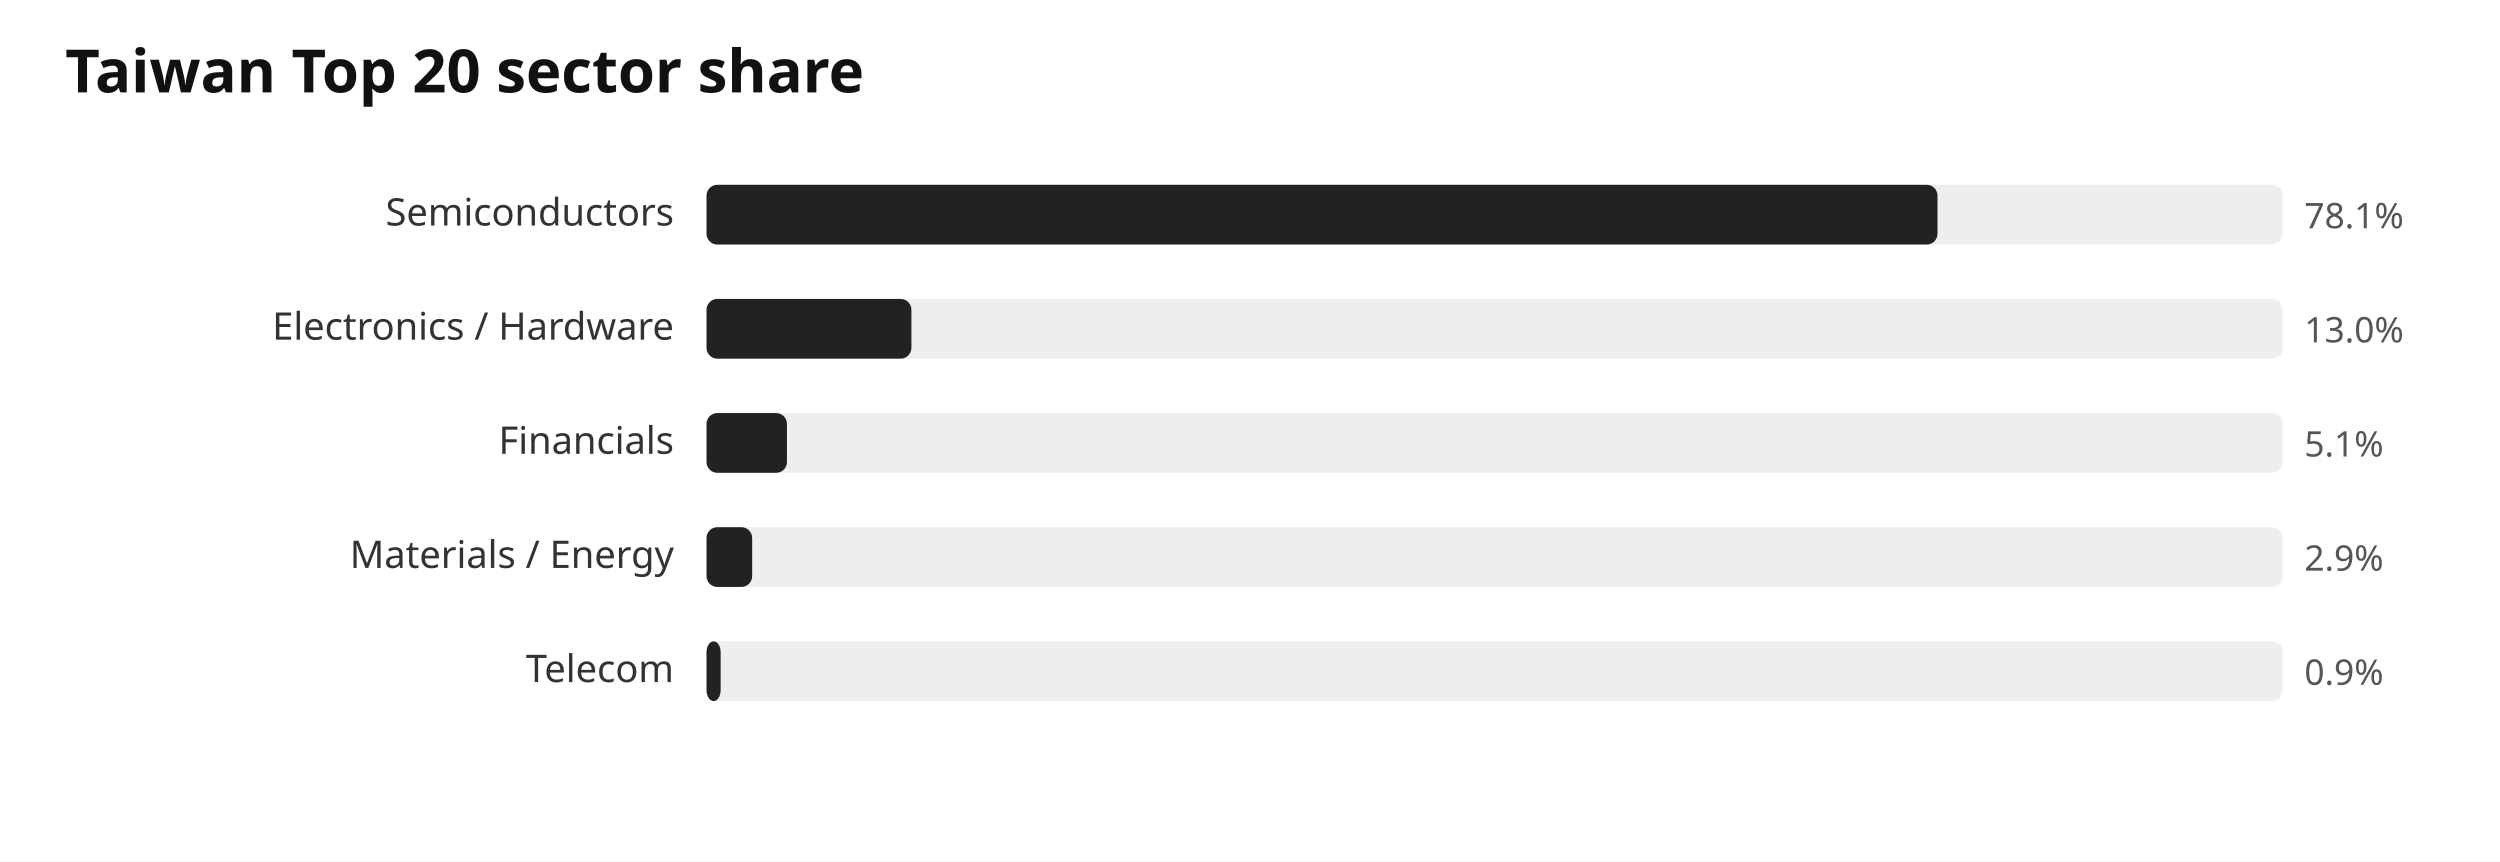
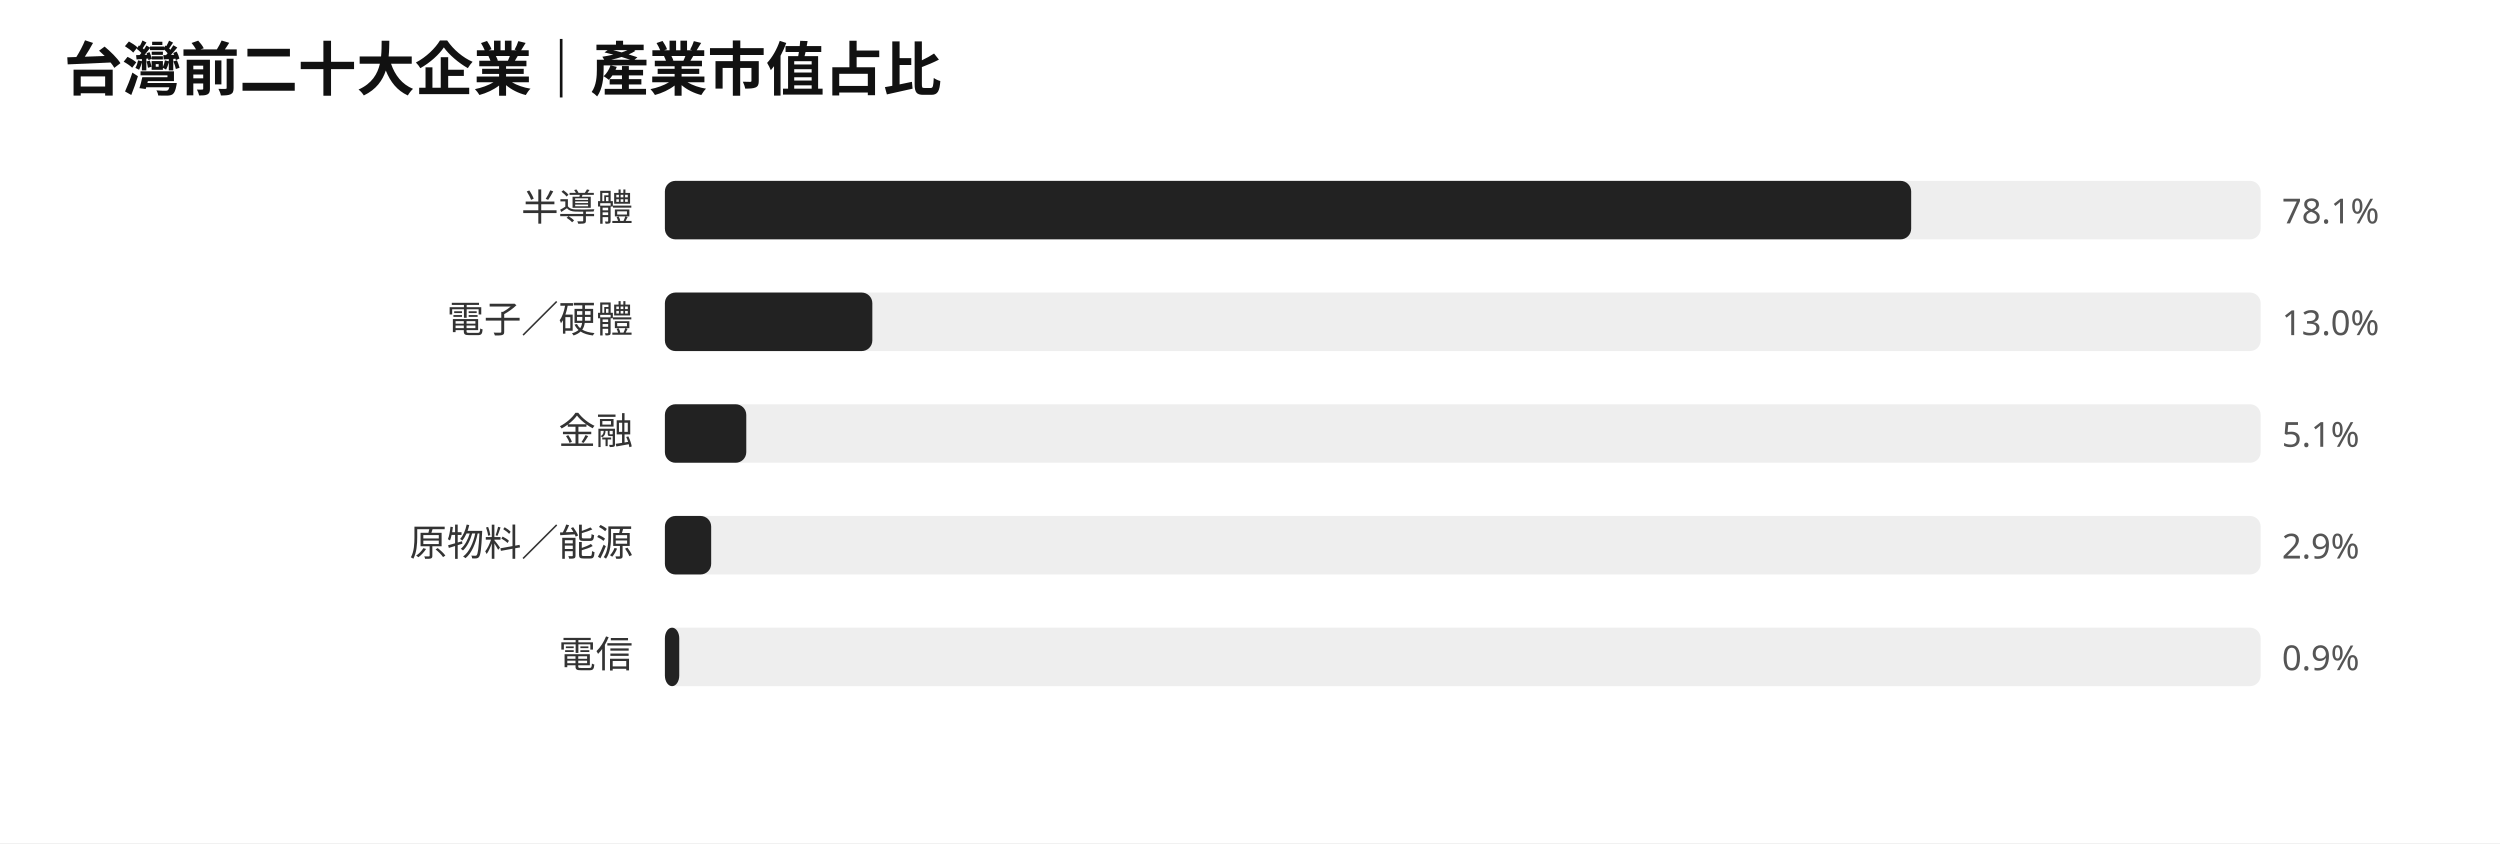
- <svg xmlns="http://www.w3.org/2000/svg" viewBox="0 0 920 317" role="img" aria-label="Taiwan Top 20 sector share">
+ <svg xmlns="http://www.w3.org/2000/svg" viewBox="0 0 940 317" role="img" aria-label="台灣前二十大企業｜產業市值占比">
  <rect width="100%" height="100%" fill="#ffffff" />
-   <text x="24" y="34" font-family="system-ui,sans-serif" font-size="22" font-weight="700" fill="#111">Taiwan Top 20 sector share</text>
-   <text x="248" y="83" text-anchor="end" font-family="system-ui,sans-serif" font-size="14" fill="#333">Semiconductors</text>
-   <rect x="260" y="68" width="580" height="22" rx="4" fill="#eee" />
-   <rect x="260" y="68" width="453.0" height="22" rx="4" fill="#222" />
-   <text x="848" y="84" font-family="system-ui,sans-serif" font-size="13" fill="#555">78.1%</text>
-   <text x="248" y="125" text-anchor="end" font-family="system-ui,sans-serif" font-size="14" fill="#333">Electronics / Hardware</text>
-   <rect x="260" y="110" width="580" height="22" rx="4" fill="#eee" />
-   <rect x="260" y="110" width="75.4" height="22" rx="4" fill="#222" />
-   <text x="848" y="126" font-family="system-ui,sans-serif" font-size="13" fill="#555">13.0%</text>
-   <text x="248" y="167" text-anchor="end" font-family="system-ui,sans-serif" font-size="14" fill="#333">Financials</text>
-   <rect x="260" y="152" width="580" height="22" rx="4" fill="#eee" />
-   <rect x="260" y="152" width="29.6" height="22" rx="4" fill="#222" />
-   <text x="848" y="168" font-family="system-ui,sans-serif" font-size="13" fill="#555">5.1%</text>
-   <text x="248" y="209" text-anchor="end" font-family="system-ui,sans-serif" font-size="14" fill="#333">Materials / Energy</text>
-   <rect x="260" y="194" width="580" height="22" rx="4" fill="#eee" />
-   <rect x="260" y="194" width="16.8" height="22" rx="4" fill="#222" />
-   <text x="848" y="210" font-family="system-ui,sans-serif" font-size="13" fill="#555">2.9%</text>
-   <text x="248" y="251" text-anchor="end" font-family="system-ui,sans-serif" font-size="14" fill="#333">Telecom</text>
-   <rect x="260" y="236" width="580" height="22" rx="4" fill="#eee" />
-   <rect x="260" y="236" width="5.2" height="22" rx="4" fill="#222" />
-   <text x="848" y="252" font-family="system-ui,sans-serif" font-size="13" fill="#555">0.9%</text>
+   <text x="24" y="34" font-family="system-ui,sans-serif" font-size="22" font-weight="700" fill="#111">台灣前二十大企業｜產業市值占比</text>
+   <text x="238" y="83" text-anchor="end" font-family="system-ui,sans-serif" font-size="14" fill="#333">半導體</text>
+   <rect x="250" y="68" width="600" height="22" rx="4" fill="#eee" />
+   <rect x="250" y="68" width="468.6" height="22" rx="4" fill="#222" />
+   <text x="858" y="84" font-family="system-ui,sans-serif" font-size="13" fill="#555">78.1%</text>
+   <text x="238" y="125" text-anchor="end" font-family="system-ui,sans-serif" font-size="14" fill="#333">電子／硬體</text>
+   <rect x="250" y="110" width="600" height="22" rx="4" fill="#eee" />
+   <rect x="250" y="110" width="78.0" height="22" rx="4" fill="#222" />
+   <text x="858" y="126" font-family="system-ui,sans-serif" font-size="13" fill="#555">13.0%</text>
+   <text x="238" y="167" text-anchor="end" font-family="system-ui,sans-serif" font-size="14" fill="#333">金融</text>
+   <rect x="250" y="152" width="600" height="22" rx="4" fill="#eee" />
+   <rect x="250" y="152" width="30.6" height="22" rx="4" fill="#222" />
+   <text x="858" y="168" font-family="system-ui,sans-serif" font-size="13" fill="#555">5.1%</text>
+   <text x="238" y="209" text-anchor="end" font-family="system-ui,sans-serif" font-size="14" fill="#333">原物料／能源</text>
+   <rect x="250" y="194" width="600" height="22" rx="4" fill="#eee" />
+   <rect x="250" y="194" width="17.4" height="22" rx="4" fill="#222" />
+   <text x="858" y="210" font-family="system-ui,sans-serif" font-size="13" fill="#555">2.9%</text>
+   <text x="238" y="251" text-anchor="end" font-family="system-ui,sans-serif" font-size="14" fill="#333">電信</text>
+   <rect x="250" y="236" width="600" height="22" rx="4" fill="#eee" />
+   <rect x="250" y="236" width="5.4" height="22" rx="4" fill="#222" />
+   <text x="858" y="252" font-family="system-ui,sans-serif" font-size="13" fill="#555">0.9%</text>
</svg>
